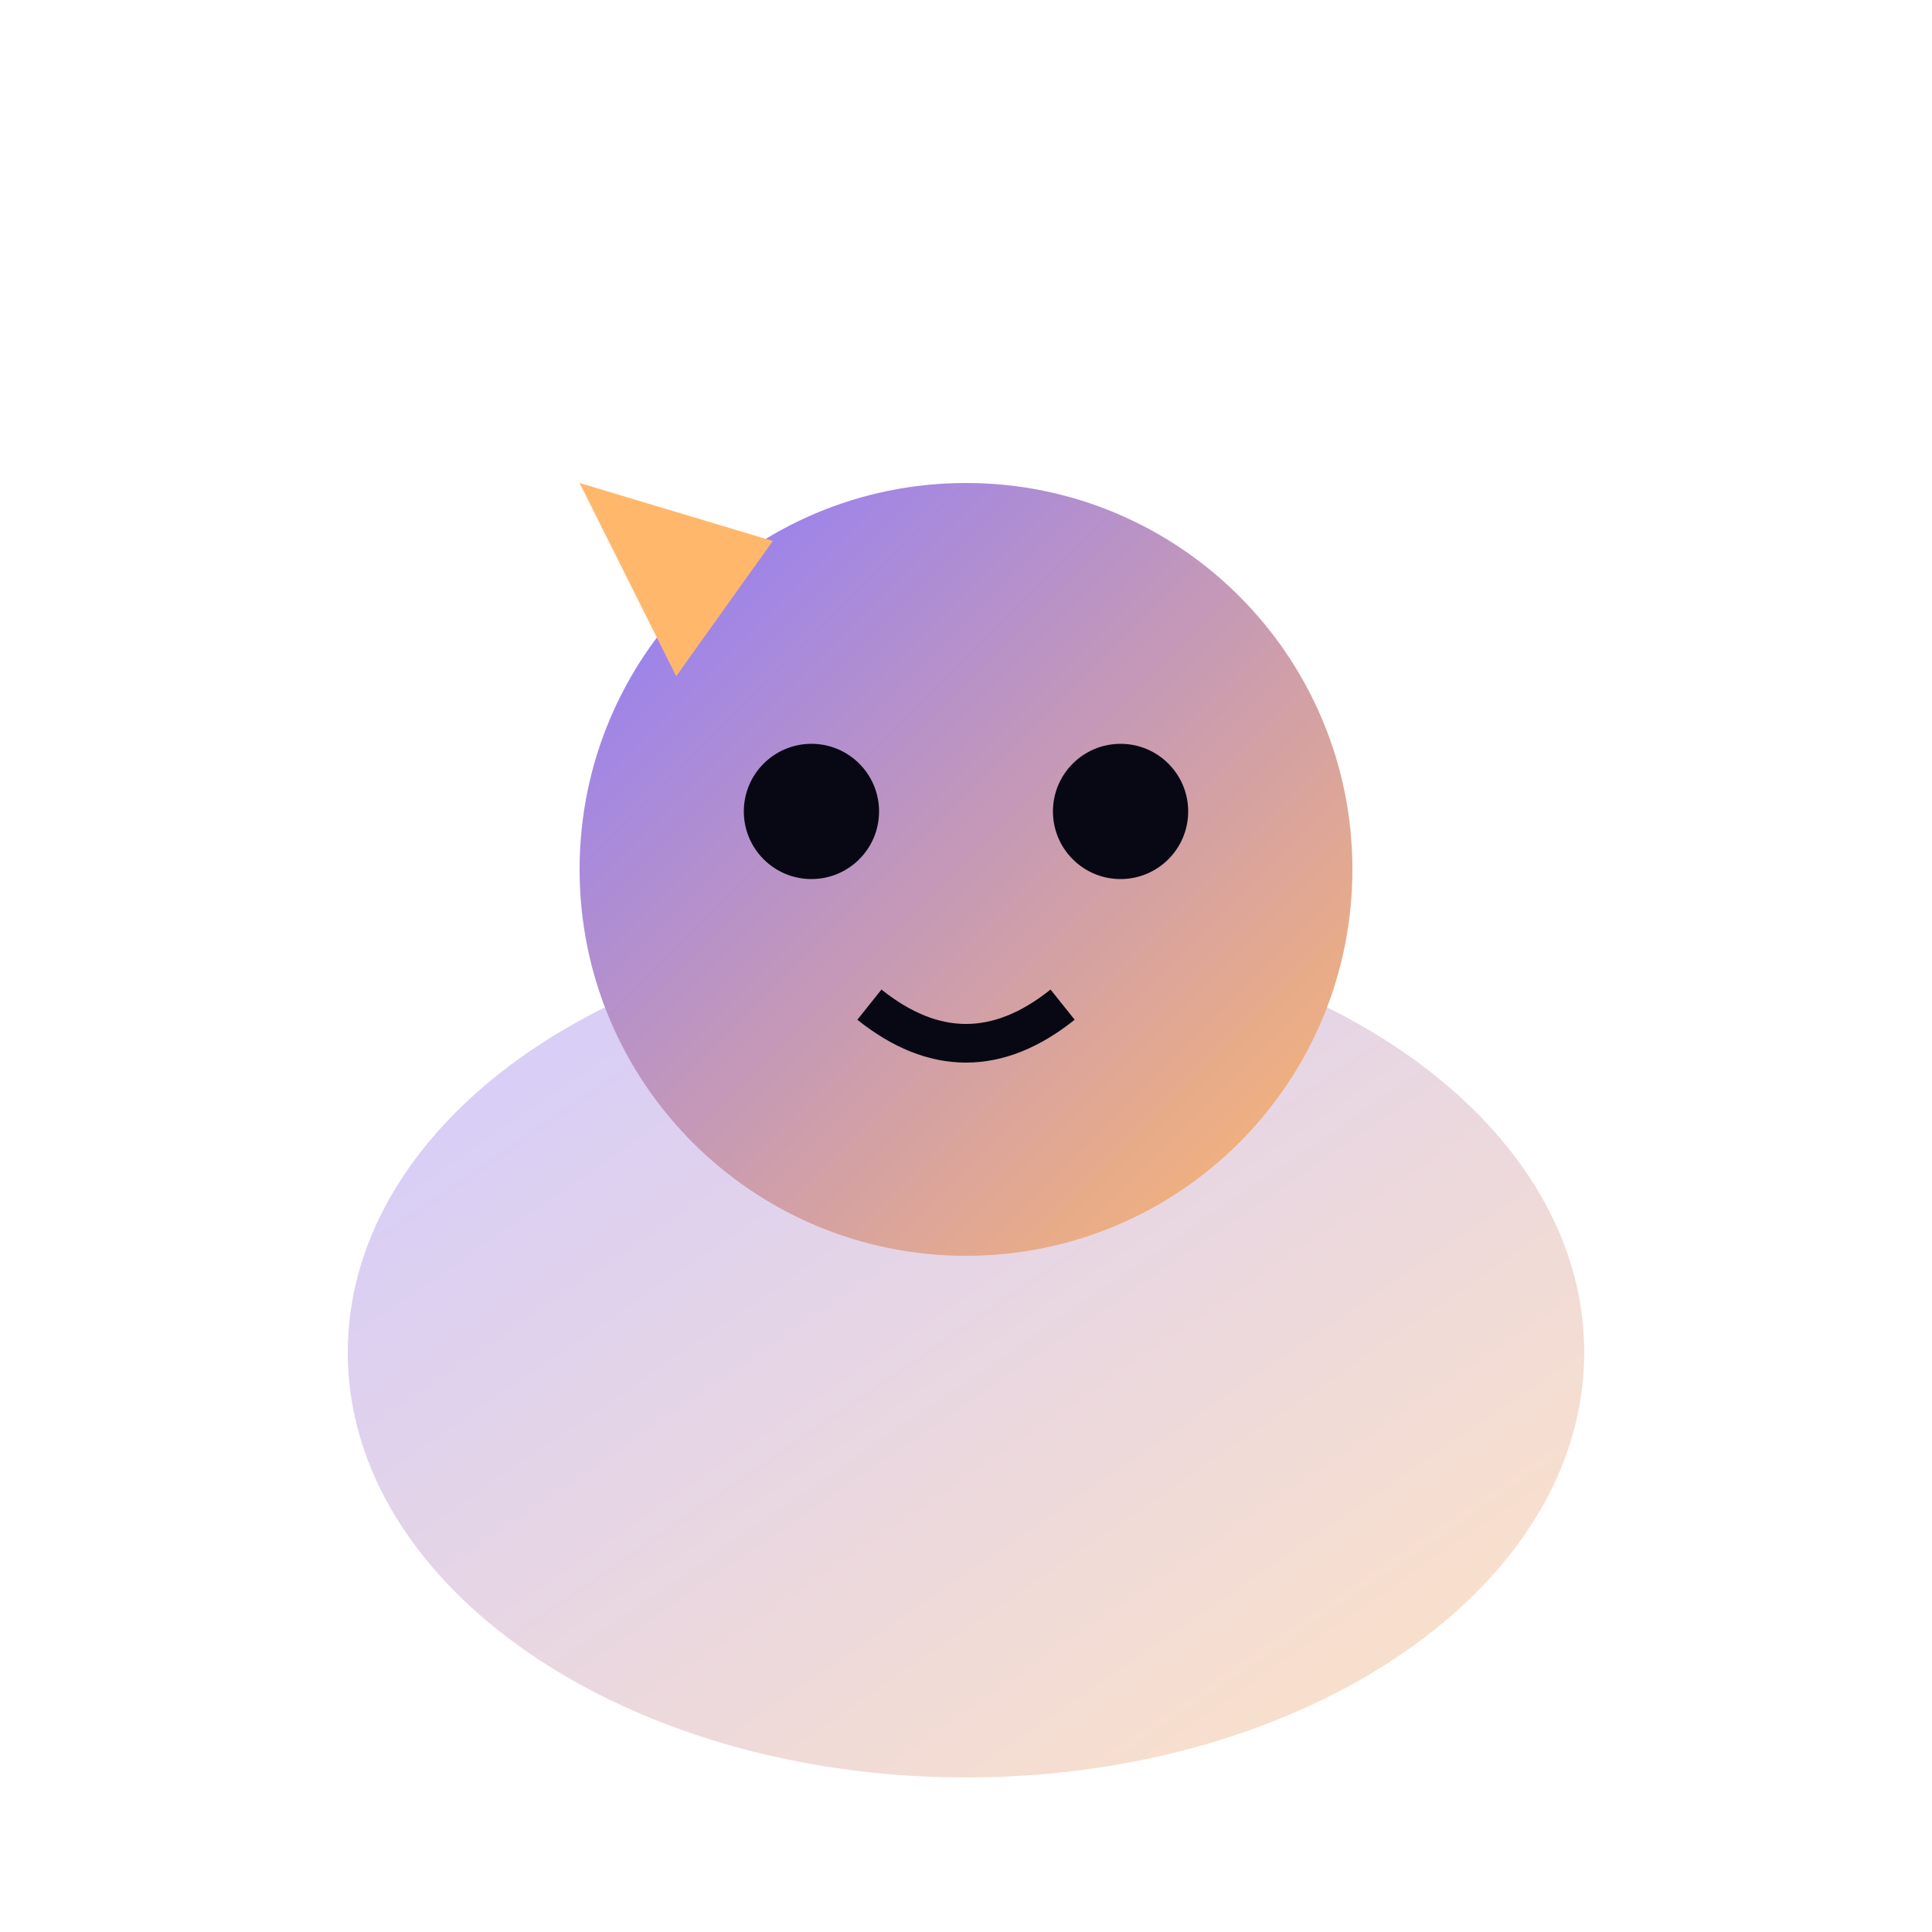
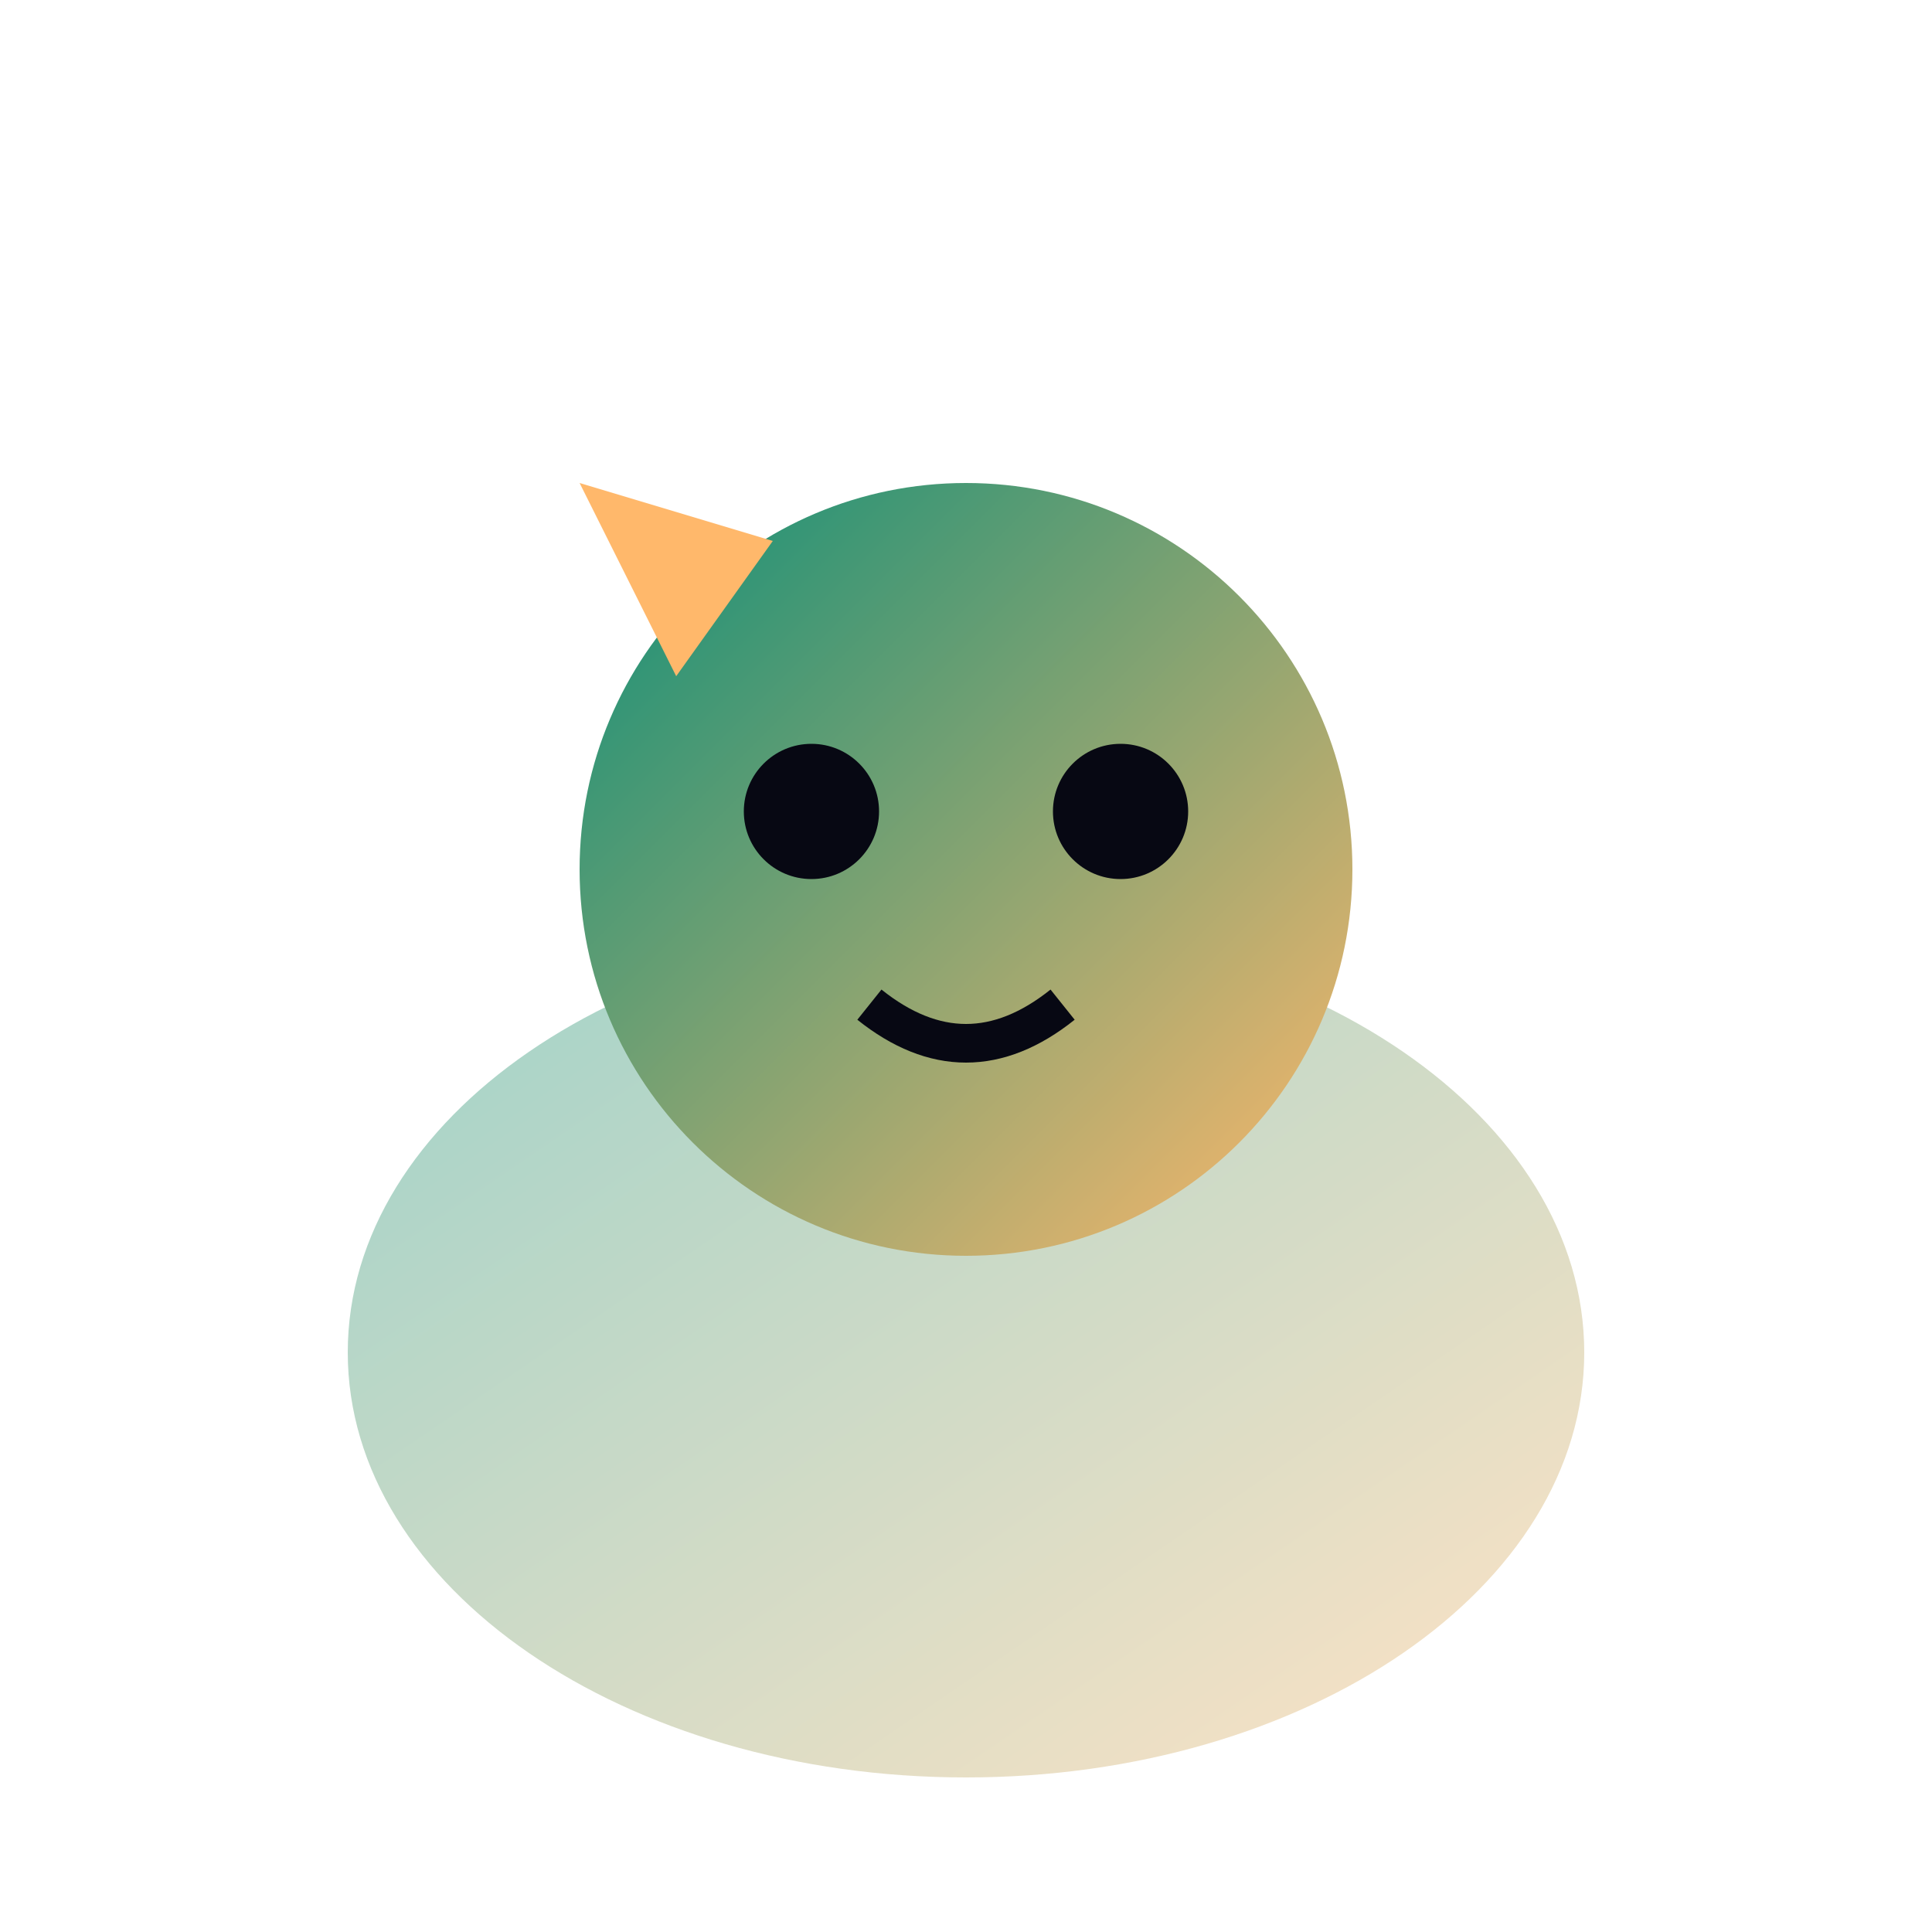
<svg xmlns="http://www.w3.org/2000/svg" viewBox="0 0 100 100" width="32" height="32">
  <defs>
    <linearGradient id="parrotGrad" x1="0%" y1="0%" x2="100%" y2="100%">
-       <stop offset="0%" stop-color="#8d7bff" />
+       <stop offset="0%" stop-color="#0e8f78" />
      <stop offset="100%" stop-color="#ffb86b" />
    </linearGradient>
  </defs>
  <ellipse cx="50" cy="70" rx="32" ry="22" fill="url(#parrotGrad)" opacity="0.4" />
  <circle cx="50" cy="45" r="20" fill="url(#parrotGrad)" />
  <circle cx="42" cy="42" r="3.5" fill="#070813" />
  <circle cx="58" cy="42" r="3.5" fill="#070813" />
  <path d="M45 52 Q50 56 55 52" stroke="#070813" stroke-width="2" fill="none" />
  <polygon points="35,35 30,25 40,28" fill="#ffb86b" />
</svg>
